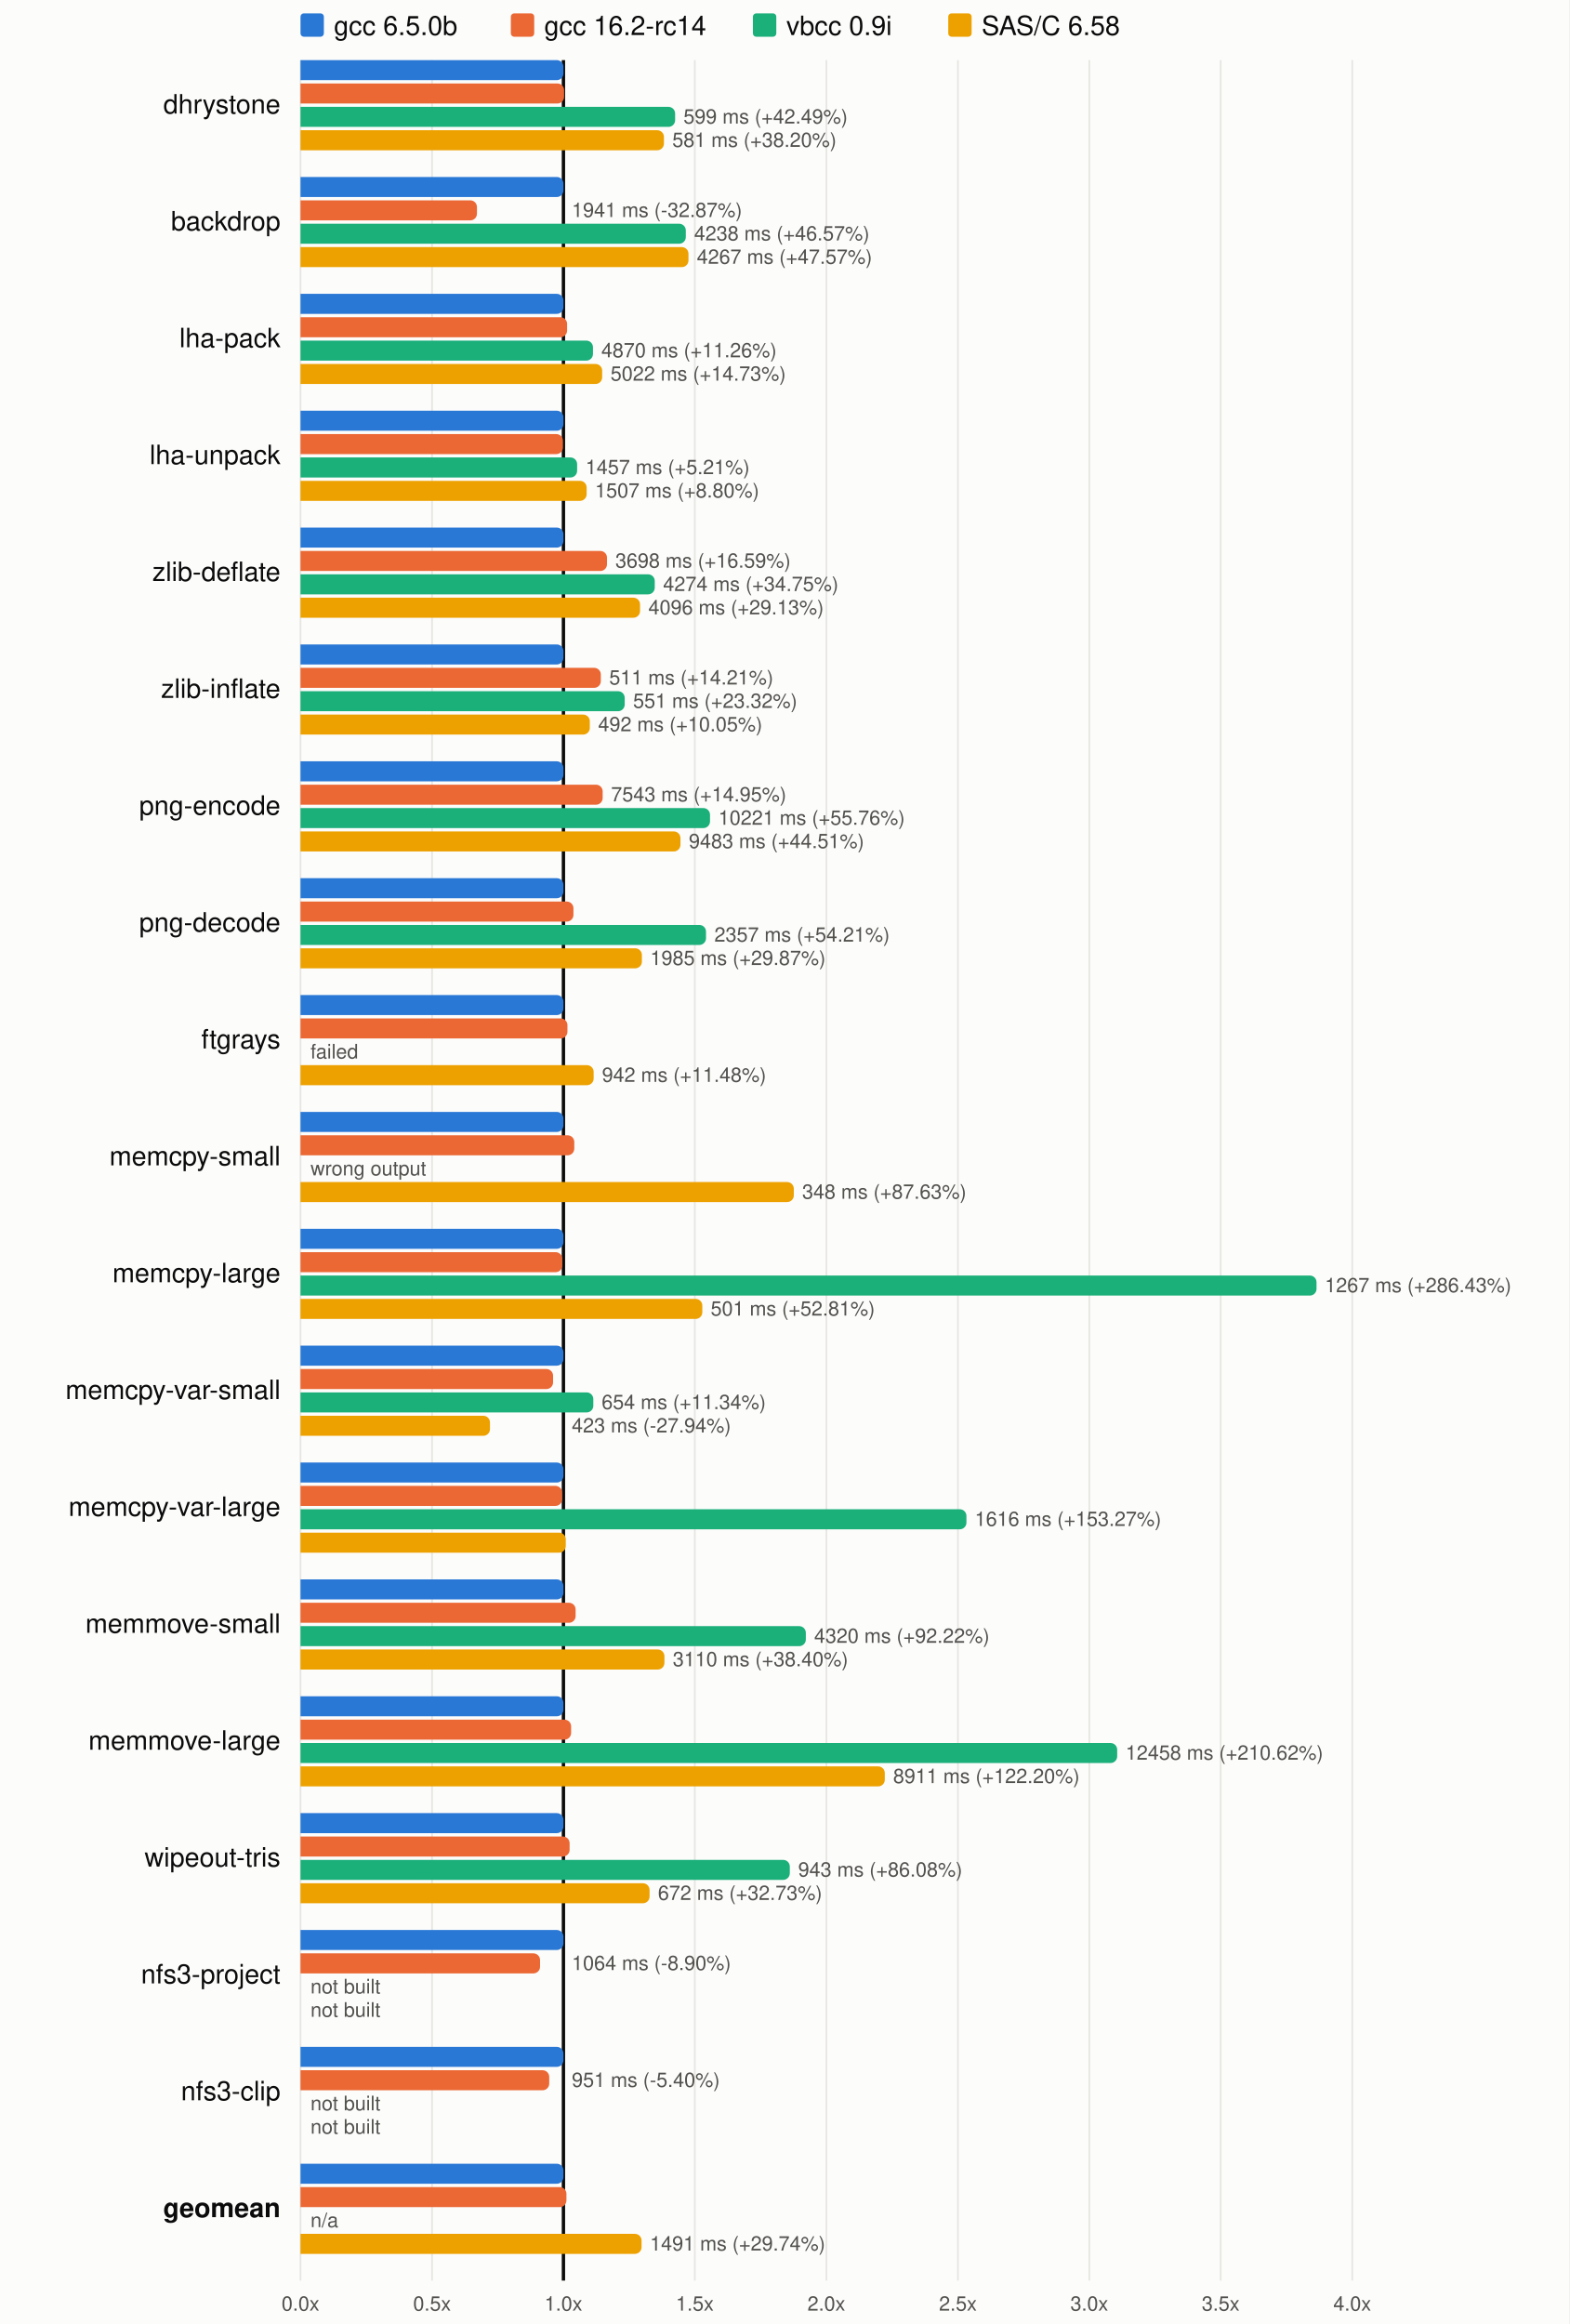
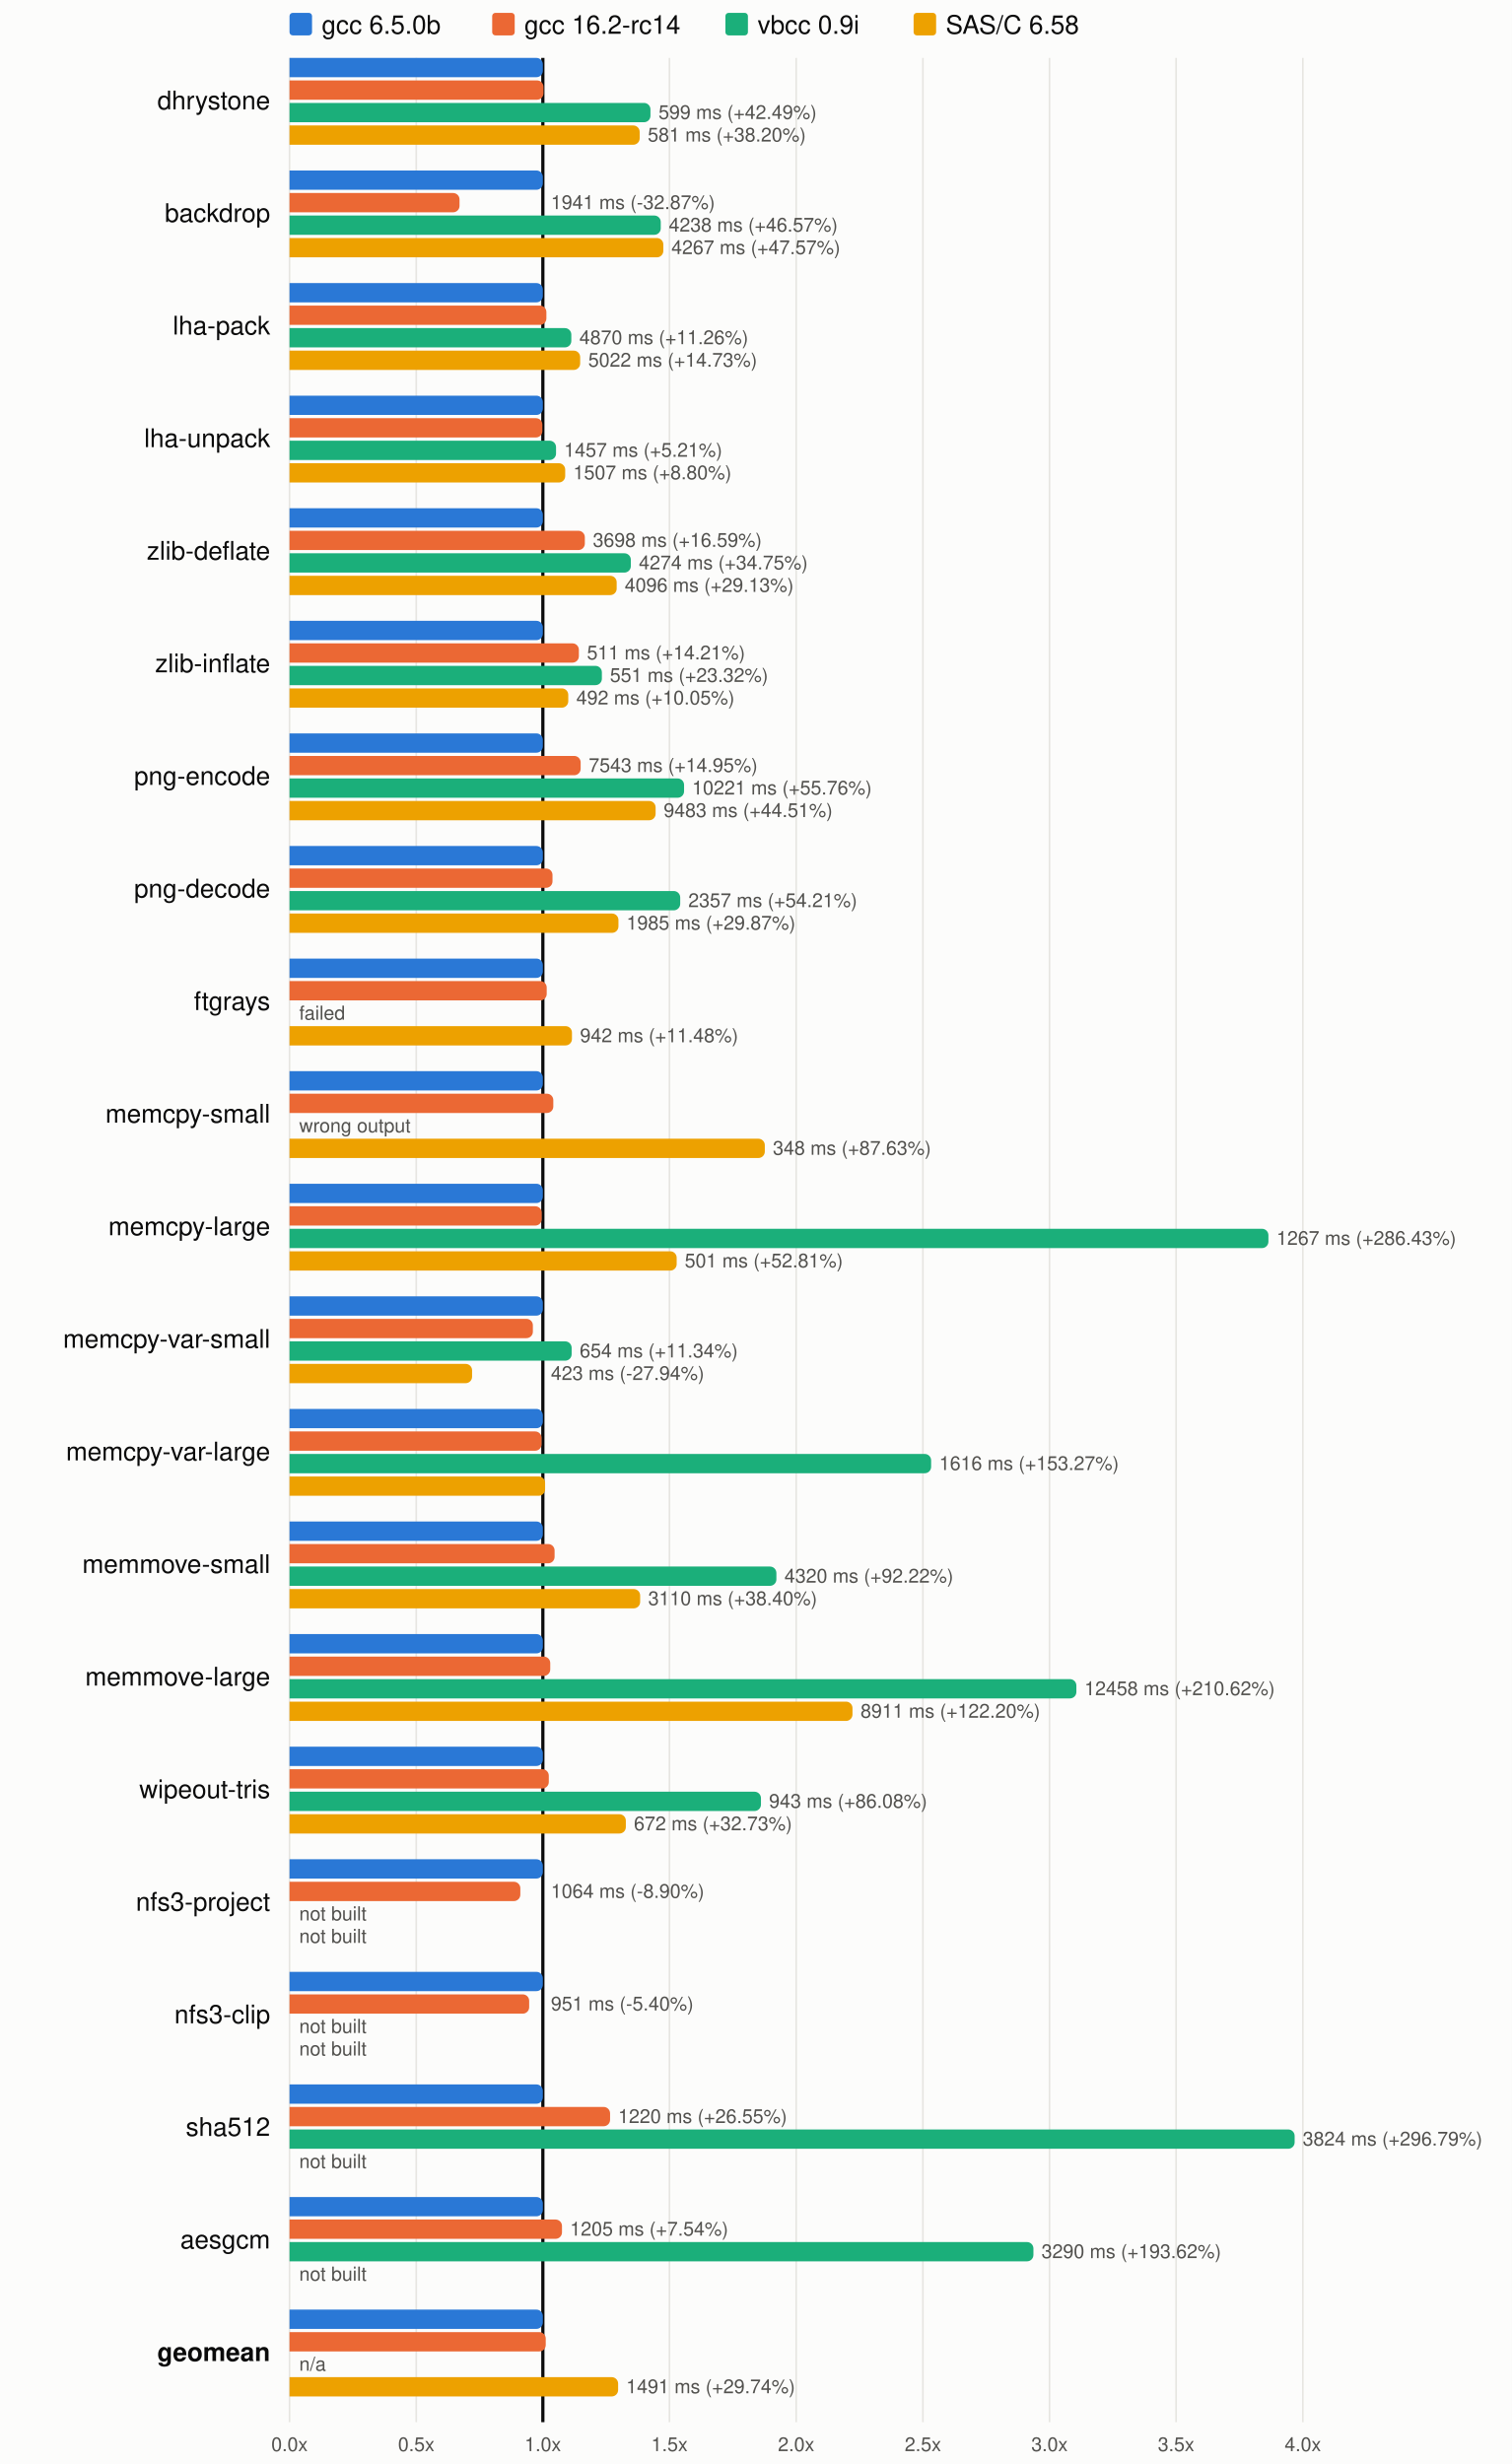
- <svg xmlns="http://www.w3.org/2000/svg" width="940" height="1392" viewBox="0 0 940 1392" role="img" aria-label="m68k compilers on benchwork-040, time relative to gcc 6.5.0b">
+ <svg xmlns="http://www.w3.org/2000/svg" width="940" height="1532" viewBox="0 0 940 1532" role="img" aria-label="m68k compilers on benchwork-040, time relative to gcc 6.5.0b">
  <style>.t{font-family:system-ui,-apple-system,'Segoe UI',Helvetica,Arial,sans-serif;font-size:12px;fill:#0b0b0b}.t.muted{fill:#52514e}.t.big{font-size:16px}.t.name{font-weight:600}.t.axis{fill:#52514e;font-size:12px}.grid{stroke:#e6e5e1;stroke-width:1}.ref{stroke:#0b0b0b;stroke-width:2}.bg{fill:#fcfcfb}.s0{fill:#2a78d6}.s1{fill:#eb6834}.s2{fill:#1baf7a}.s3{fill:#eda100}@media(prefers-color-scheme:dark){.t{fill:#ffffff}.t.muted{fill:#c3c2b7}.t.axis{fill:#c3c2b7}.grid{stroke:#333331}.ref{stroke:#ffffff}.bg{fill:#1a1a19}.s0{fill:#3987e5}.s1{fill:#d95926}.s2{fill:#199e70}.s3{fill:#c98500}}</style>
-   <rect class="bg" width="940" height="1392" />
+   <rect class="bg" width="940" height="1532" />
  <rect class="s0" x="180" y="8" width="14" height="14" rx="2" />
  <text class="t big" x="200" y="21">gcc 6.5.0b</text>
  <rect class="s1" x="306" y="8" width="14" height="14" rx="2" />
  <text class="t big" x="326" y="21">gcc 16.2-rc14</text>
  <rect class="s2" x="451" y="8" width="14" height="14" rx="2" />
  <text class="t big" x="471" y="21">vbcc 0.9i</text>
  <rect class="s3" x="568" y="8" width="14" height="14" rx="2" />
  <text class="t big" x="588" y="21">SAS/C 6.58</text>
-   <line class="grid" x1="180.0" y1="36" x2="180.0" y2="1366" />
-   <text class="t axis" x="180.0" y="1384" text-anchor="middle">0.0x</text>
-   <line class="grid" x1="258.8" y1="36" x2="258.8" y2="1366" />
-   <text class="t axis" x="258.8" y="1384" text-anchor="middle">0.5x</text>
-   <line class="ref" x1="337.5" y1="36" x2="337.5" y2="1366" />
-   <text class="t axis" x="337.5" y="1384" text-anchor="middle">1.0x</text>
-   <line class="grid" x1="416.2" y1="36" x2="416.2" y2="1366" />
-   <text class="t axis" x="416.2" y="1384" text-anchor="middle">1.5x</text>
-   <line class="grid" x1="495.0" y1="36" x2="495.0" y2="1366" />
-   <text class="t axis" x="495.0" y="1384" text-anchor="middle">2.0x</text>
-   <line class="grid" x1="573.8" y1="36" x2="573.8" y2="1366" />
-   <text class="t axis" x="573.8" y="1384" text-anchor="middle">2.5x</text>
-   <line class="grid" x1="652.5" y1="36" x2="652.5" y2="1366" />
-   <text class="t axis" x="652.5" y="1384" text-anchor="middle">3.0x</text>
-   <line class="grid" x1="731.2" y1="36" x2="731.2" y2="1366" />
-   <text class="t axis" x="731.2" y="1384" text-anchor="middle">3.5x</text>
-   <line class="grid" x1="810.0" y1="36" x2="810.0" y2="1366" />
-   <text class="t axis" x="810.0" y="1384" text-anchor="middle">4.0x</text>
+   <line class="grid" x1="180.0" y1="36" x2="180.0" y2="1506" />
+   <text class="t axis" x="180.0" y="1524" text-anchor="middle">0.0x</text>
+   <line class="grid" x1="258.8" y1="36" x2="258.8" y2="1506" />
+   <text class="t axis" x="258.8" y="1524" text-anchor="middle">0.5x</text>
+   <line class="ref" x1="337.5" y1="36" x2="337.5" y2="1506" />
+   <text class="t axis" x="337.5" y="1524" text-anchor="middle">1.0x</text>
+   <line class="grid" x1="416.2" y1="36" x2="416.2" y2="1506" />
+   <text class="t axis" x="416.2" y="1524" text-anchor="middle">1.5x</text>
+   <line class="grid" x1="495.0" y1="36" x2="495.0" y2="1506" />
+   <text class="t axis" x="495.0" y="1524" text-anchor="middle">2.0x</text>
+   <line class="grid" x1="573.8" y1="36" x2="573.8" y2="1506" />
+   <text class="t axis" x="573.8" y="1524" text-anchor="middle">2.5x</text>
+   <line class="grid" x1="652.5" y1="36" x2="652.5" y2="1506" />
+   <text class="t axis" x="652.5" y="1524" text-anchor="middle">3.0x</text>
+   <line class="grid" x1="731.2" y1="36" x2="731.2" y2="1506" />
+   <text class="t axis" x="731.2" y="1524" text-anchor="middle">3.5x</text>
+   <line class="grid" x1="810.0" y1="36" x2="810.0" y2="1506" />
+   <text class="t axis" x="810.0" y="1524" text-anchor="middle">4.0x</text>
  <text class="t big" x="168" y="68.0" text-anchor="end">dhrystone</text>
  <path class="s0" d="M180,36 h153.5 a4,4 0 0 1 4,4 v4 a4,4 0 0 1 -4,4 h-153.5 z" />
  <path class="s1" d="M180,50 h153.9 a4,4 0 0 1 4,4 v4 a4,4 0 0 1 -4,4 h-153.9 z" />
  <path class="s2" d="M180,64 h220.4 a4,4 0 0 1 4,4 v4 a4,4 0 0 1 -4,4 h-220.4 z" />
  <text class="t muted" x="409.4" y="74">599 ms (+42.49%)</text>
  <path class="s3" d="M180,78 h213.7 a4,4 0 0 1 4,4 v4 a4,4 0 0 1 -4,4 h-213.7 z" />
  <text class="t muted" x="402.7" y="88">581 ms (+38.20%)</text>
  <text class="t big" x="168" y="138.0" text-anchor="end">backdrop</text>
  <path class="s0" d="M180,106 h153.5 a4,4 0 0 1 4,4 v4 a4,4 0 0 1 -4,4 h-153.5 z" />
  <path class="s1" d="M180,120 h101.7 a4,4 0 0 1 4,4 v4 a4,4 0 0 1 -4,4 h-101.7 z" />
  <text class="t muted" x="342.5" y="130">1941 ms (-32.87%)</text>
  <path class="s2" d="M180,134 h226.8 a4,4 0 0 1 4,4 v4 a4,4 0 0 1 -4,4 h-226.8 z" />
  <text class="t muted" x="415.8" y="144">4238 ms (+46.57%)</text>
  <path class="s3" d="M180,148 h228.4 a4,4 0 0 1 4,4 v4 a4,4 0 0 1 -4,4 h-228.4 z" />
  <text class="t muted" x="417.4" y="158">4267 ms (+47.57%)</text>
  <text class="t big" x="168" y="208.0" text-anchor="end">lha-pack</text>
  <path class="s0" d="M180,176 h153.5 a4,4 0 0 1 4,4 v4 a4,4 0 0 1 -4,4 h-153.5 z" />
  <path class="s1" d="M180,190 h155.7 a4,4 0 0 1 4,4 v4 a4,4 0 0 1 -4,4 h-155.7 z" />
  <path class="s2" d="M180,204 h171.2 a4,4 0 0 1 4,4 v4 a4,4 0 0 1 -4,4 h-171.2 z" />
  <text class="t muted" x="360.2" y="214">4870 ms (+11.26%)</text>
  <path class="s3" d="M180,218 h176.7 a4,4 0 0 1 4,4 v4 a4,4 0 0 1 -4,4 h-176.7 z" />
  <text class="t muted" x="365.7" y="228">5022 ms (+14.73%)</text>
  <text class="t big" x="168" y="278.0" text-anchor="end">lha-unpack</text>
  <path class="s0" d="M180,246 h153.5 a4,4 0 0 1 4,4 v4 a4,4 0 0 1 -4,4 h-153.5 z" />
  <path class="s1" d="M180,260 h153.2 a4,4 0 0 1 4,4 v4 a4,4 0 0 1 -4,4 h-153.2 z" />
  <path class="s2" d="M180,274 h161.7 a4,4 0 0 1 4,4 v4 a4,4 0 0 1 -4,4 h-161.7 z" />
  <text class="t muted" x="350.7" y="284">1457 ms (+5.21%)</text>
  <path class="s3" d="M180,288 h167.4 a4,4 0 0 1 4,4 v4 a4,4 0 0 1 -4,4 h-167.4 z" />
  <text class="t muted" x="356.4" y="298">1507 ms (+8.80%)</text>
  <text class="t big" x="168" y="348.0" text-anchor="end">zlib-deflate</text>
  <path class="s0" d="M180,316 h153.5 a4,4 0 0 1 4,4 v4 a4,4 0 0 1 -4,4 h-153.5 z" />
  <path class="s1" d="M180,330 h179.6 a4,4 0 0 1 4,4 v4 a4,4 0 0 1 -4,4 h-179.6 z" />
  <text class="t muted" x="368.6" y="340">3698 ms (+16.59%)</text>
  <path class="s2" d="M180,344 h208.2 a4,4 0 0 1 4,4 v4 a4,4 0 0 1 -4,4 h-208.2 z" />
  <text class="t muted" x="397.2" y="354">4274 ms (+34.75%)</text>
  <path class="s3" d="M180,358 h199.4 a4,4 0 0 1 4,4 v4 a4,4 0 0 1 -4,4 h-199.4 z" />
  <text class="t muted" x="388.4" y="368">4096 ms (+29.13%)</text>
  <text class="t big" x="168" y="418.0" text-anchor="end">zlib-inflate</text>
  <path class="s0" d="M180,386 h153.5 a4,4 0 0 1 4,4 v4 a4,4 0 0 1 -4,4 h-153.5 z" />
  <path class="s1" d="M180,400 h175.9 a4,4 0 0 1 4,4 v4 a4,4 0 0 1 -4,4 h-175.9 z" />
  <text class="t muted" x="364.9" y="410">511 ms (+14.21%)</text>
  <path class="s2" d="M180,414 h190.2 a4,4 0 0 1 4,4 v4 a4,4 0 0 1 -4,4 h-190.2 z" />
  <text class="t muted" x="379.2" y="424">551 ms (+23.32%)</text>
  <path class="s3" d="M180,428 h169.3 a4,4 0 0 1 4,4 v4 a4,4 0 0 1 -4,4 h-169.3 z" />
  <text class="t muted" x="358.3" y="438">492 ms (+10.05%)</text>
  <text class="t big" x="168" y="488.0" text-anchor="end">png-encode</text>
  <path class="s0" d="M180,456 h153.5 a4,4 0 0 1 4,4 v4 a4,4 0 0 1 -4,4 h-153.5 z" />
  <path class="s1" d="M180,470 h177.0 a4,4 0 0 1 4,4 v4 a4,4 0 0 1 -4,4 h-177.0 z" />
  <text class="t muted" x="366.0" y="480">7543 ms (+14.95%)</text>
  <path class="s2" d="M180,484 h241.3 a4,4 0 0 1 4,4 v4 a4,4 0 0 1 -4,4 h-241.3 z" />
  <text class="t muted" x="430.3" y="494">10221 ms (+55.76%)</text>
  <path class="s3" d="M180,498 h223.6 a4,4 0 0 1 4,4 v4 a4,4 0 0 1 -4,4 h-223.6 z" />
  <text class="t muted" x="412.6" y="508">9483 ms (+44.51%)</text>
  <text class="t big" x="168" y="558.0" text-anchor="end">png-decode</text>
  <path class="s0" d="M180,526 h153.5 a4,4 0 0 1 4,4 v4 a4,4 0 0 1 -4,4 h-153.5 z" />
  <path class="s1" d="M180,540 h159.5 a4,4 0 0 1 4,4 v4 a4,4 0 0 1 -4,4 h-159.5 z" />
  <path class="s2" d="M180,554 h238.9 a4,4 0 0 1 4,4 v4 a4,4 0 0 1 -4,4 h-238.9 z" />
  <text class="t muted" x="427.9" y="564">2357 ms (+54.21%)</text>
  <path class="s3" d="M180,568 h200.5 a4,4 0 0 1 4,4 v4 a4,4 0 0 1 -4,4 h-200.5 z" />
  <text class="t muted" x="389.5" y="578">1985 ms (+29.87%)</text>
  <text class="t big" x="168" y="628.0" text-anchor="end">ftgrays</text>
  <path class="s0" d="M180,596 h153.5 a4,4 0 0 1 4,4 v4 a4,4 0 0 1 -4,4 h-153.5 z" />
  <path class="s1" d="M180,610 h155.9 a4,4 0 0 1 4,4 v4 a4,4 0 0 1 -4,4 h-155.9 z" />
  <text class="t muted" x="186" y="634">failed</text>
  <path class="s3" d="M180,638 h171.6 a4,4 0 0 1 4,4 v4 a4,4 0 0 1 -4,4 h-171.6 z" />
  <text class="t muted" x="360.6" y="648">942 ms (+11.48%)</text>
  <text class="t big" x="168" y="698.0" text-anchor="end">memcpy-small</text>
  <path class="s0" d="M180,666 h153.5 a4,4 0 0 1 4,4 v4 a4,4 0 0 1 -4,4 h-153.5 z" />
  <path class="s1" d="M180,680 h160.0 a4,4 0 0 1 4,4 v4 a4,4 0 0 1 -4,4 h-160.0 z" />
  <text class="t muted" x="186" y="704">wrong output</text>
  <path class="s3" d="M180,708 h291.5 a4,4 0 0 1 4,4 v4 a4,4 0 0 1 -4,4 h-291.5 z" />
  <text class="t muted" x="480.5" y="718">348 ms (+87.63%)</text>
  <text class="t big" x="168" y="768.0" text-anchor="end">memcpy-large</text>
  <path class="s0" d="M180,736 h153.5 a4,4 0 0 1 4,4 v4 a4,4 0 0 1 -4,4 h-153.5 z" />
  <path class="s1" d="M180,750 h152.8 a4,4 0 0 1 4,4 v4 a4,4 0 0 1 -4,4 h-152.8 z" />
  <path class="s2" d="M180,764 h604.6 a4,4 0 0 1 4,4 v4 a4,4 0 0 1 -4,4 h-604.6 z" />
  <text class="t muted" x="793.6" y="774">1267 ms (+286.43%)</text>
  <path class="s3" d="M180,778 h236.7 a4,4 0 0 1 4,4 v4 a4,4 0 0 1 -4,4 h-236.7 z" />
  <text class="t muted" x="425.7" y="788">501 ms (+52.81%)</text>
  <text class="t big" x="168" y="838.0" text-anchor="end">memcpy-var-small</text>
  <path class="s0" d="M180,806 h153.5 a4,4 0 0 1 4,4 v4 a4,4 0 0 1 -4,4 h-153.5 z" />
  <path class="s1" d="M180,820 h147.3 a4,4 0 0 1 4,4 v4 a4,4 0 0 1 -4,4 h-147.3 z" />
  <path class="s2" d="M180,834 h171.4 a4,4 0 0 1 4,4 v4 a4,4 0 0 1 -4,4 h-171.4 z" />
  <text class="t muted" x="360.4" y="844">654 ms (+11.34%)</text>
  <path class="s3" d="M180,848 h109.5 a4,4 0 0 1 4,4 v4 a4,4 0 0 1 -4,4 h-109.5 z" />
  <text class="t muted" x="342.5" y="858">423 ms (-27.94%)</text>
  <text class="t big" x="168" y="908.0" text-anchor="end">memcpy-var-large</text>
  <path class="s0" d="M180,876 h153.5 a4,4 0 0 1 4,4 v4 a4,4 0 0 1 -4,4 h-153.5 z" />
  <path class="s1" d="M180,890 h152.7 a4,4 0 0 1 4,4 v4 a4,4 0 0 1 -4,4 h-152.7 z" />
  <path class="s2" d="M180,904 h394.9 a4,4 0 0 1 4,4 v4 a4,4 0 0 1 -4,4 h-394.9 z" />
  <text class="t muted" x="583.9" y="914">1616 ms (+153.27%)</text>
  <path class="s3" d="M180,918 h154.9 a4,4 0 0 1 4,4 v4 a4,4 0 0 1 -4,4 h-154.9 z" />
  <text class="t big" x="168" y="978.0" text-anchor="end">memmove-small</text>
  <path class="s0" d="M180,946 h153.5 a4,4 0 0 1 4,4 v4 a4,4 0 0 1 -4,4 h-153.5 z" />
  <path class="s1" d="M180,960 h160.8 a4,4 0 0 1 4,4 v4 a4,4 0 0 1 -4,4 h-160.8 z" />
  <path class="s2" d="M180,974 h298.7 a4,4 0 0 1 4,4 v4 a4,4 0 0 1 -4,4 h-298.7 z" />
  <text class="t muted" x="487.7" y="984">4320 ms (+92.22%)</text>
  <path class="s3" d="M180,988 h214.0 a4,4 0 0 1 4,4 v4 a4,4 0 0 1 -4,4 h-214.0 z" />
  <text class="t muted" x="403.0" y="998">3110 ms (+38.40%)</text>
  <text class="t big" x="168" y="1048.0" text-anchor="end">memmove-large</text>
  <path class="s0" d="M180,1016 h153.5 a4,4 0 0 1 4,4 v4 a4,4 0 0 1 -4,4 h-153.5 z" />
  <path class="s1" d="M180,1030 h158.1 a4,4 0 0 1 4,4 v4 a4,4 0 0 1 -4,4 h-158.1 z" />
  <path class="s2" d="M180,1044 h485.2 a4,4 0 0 1 4,4 v4 a4,4 0 0 1 -4,4 h-485.2 z" />
  <text class="t muted" x="674.2" y="1054">12458 ms (+210.62%)</text>
  <path class="s3" d="M180,1058 h346.0 a4,4 0 0 1 4,4 v4 a4,4 0 0 1 -4,4 h-346.0 z" />
  <text class="t muted" x="535.0" y="1068">8911 ms (+122.20%)</text>
  <text class="t big" x="168" y="1118.0" text-anchor="end">wipeout-tris</text>
  <path class="s0" d="M180,1086 h153.5 a4,4 0 0 1 4,4 v4 a4,4 0 0 1 -4,4 h-153.5 z" />
  <path class="s1" d="M180,1100 h157.2 a4,4 0 0 1 4,4 v4 a4,4 0 0 1 -4,4 h-157.2 z" />
  <path class="s2" d="M180,1114 h289.1 a4,4 0 0 1 4,4 v4 a4,4 0 0 1 -4,4 h-289.1 z" />
  <text class="t muted" x="478.1" y="1124">943 ms (+86.08%)</text>
  <path class="s3" d="M180,1128 h205.1 a4,4 0 0 1 4,4 v4 a4,4 0 0 1 -4,4 h-205.1 z" />
  <text class="t muted" x="394.1" y="1138">672 ms (+32.73%)</text>
  <text class="t big" x="168" y="1188.0" text-anchor="end">nfs3-project</text>
  <path class="s0" d="M180,1156 h153.5 a4,4 0 0 1 4,4 v4 a4,4 0 0 1 -4,4 h-153.5 z" />
  <path class="s1" d="M180,1170 h139.5 a4,4 0 0 1 4,4 v4 a4,4 0 0 1 -4,4 h-139.5 z" />
  <text class="t muted" x="342.5" y="1180">1064 ms (-8.90%)</text>
  <text class="t muted" x="186" y="1194">not built</text>
  <text class="t muted" x="186" y="1208">not built</text>
  <text class="t big" x="168" y="1258.0" text-anchor="end">nfs3-clip</text>
  <path class="s0" d="M180,1226 h153.5 a4,4 0 0 1 4,4 v4 a4,4 0 0 1 -4,4 h-153.5 z" />
  <path class="s1" d="M180,1240 h145.0 a4,4 0 0 1 4,4 v4 a4,4 0 0 1 -4,4 h-145.0 z" />
  <text class="t muted" x="342.5" y="1250">951 ms (-5.40%)</text>
  <text class="t muted" x="186" y="1264">not built</text>
  <text class="t muted" x="186" y="1278">not built</text>
-   <text class="t big name" x="168" y="1328.0" text-anchor="end">geomean</text>
+   <text class="t big" x="168" y="1328.0" text-anchor="end">sha512</text>
  <path class="s0" d="M180,1296 h153.5 a4,4 0 0 1 4,4 v4 a4,4 0 0 1 -4,4 h-153.5 z" />
-   <path class="s1" d="M180,1310 h155.3 a4,4 0 0 1 4,4 v4 a4,4 0 0 1 -4,4 h-155.3 z" />
-   <text class="t muted" x="186" y="1334">n/a</text>
-   <path class="s3" d="M180,1338 h200.3 a4,4 0 0 1 4,4 v4 a4,4 0 0 1 -4,4 h-200.3 z" />
-   <text class="t muted" x="389.3" y="1348">1491 ms (+29.74%)</text>
+   <path class="s1" d="M180,1310 h195.3 a4,4 0 0 1 4,4 v4 a4,4 0 0 1 -4,4 h-195.3 z" />
+   <text class="t muted" x="384.3" y="1320">1220 ms (+26.55%)</text>
+   <path class="s2" d="M180,1324 h620.9 a4,4 0 0 1 4,4 v4 a4,4 0 0 1 -4,4 h-620.9 z" />
+   <text class="t muted" x="809.9" y="1334">3824 ms (+296.79%)</text>
+   <text class="t muted" x="186" y="1348">not built</text>
+   <text class="t big" x="168" y="1398.0" text-anchor="end">aesgcm</text>
+   <path class="s0" d="M180,1366 h153.5 a4,4 0 0 1 4,4 v4 a4,4 0 0 1 -4,4 h-153.5 z" />
+   <path class="s1" d="M180,1380 h165.4 a4,4 0 0 1 4,4 v4 a4,4 0 0 1 -4,4 h-165.4 z" />
+   <text class="t muted" x="354.4" y="1390">1205 ms (+7.54%)</text>
+   <path class="s2" d="M180,1394 h458.5 a4,4 0 0 1 4,4 v4 a4,4 0 0 1 -4,4 h-458.5 z" />
+   <text class="t muted" x="647.5" y="1404">3290 ms (+193.62%)</text>
+   <text class="t muted" x="186" y="1418">not built</text>
+   <text class="t big name" x="168" y="1468.0" text-anchor="end">geomean</text>
+   <path class="s0" d="M180,1436 h153.5 a4,4 0 0 1 4,4 v4 a4,4 0 0 1 -4,4 h-153.5 z" />
+   <path class="s1" d="M180,1450 h155.3 a4,4 0 0 1 4,4 v4 a4,4 0 0 1 -4,4 h-155.3 z" />
+   <text class="t muted" x="186" y="1474">n/a</text>
+   <path class="s3" d="M180,1478 h200.3 a4,4 0 0 1 4,4 v4 a4,4 0 0 1 -4,4 h-200.3 z" />
+   <text class="t muted" x="389.3" y="1488">1491 ms (+29.74%)</text>
</svg>
